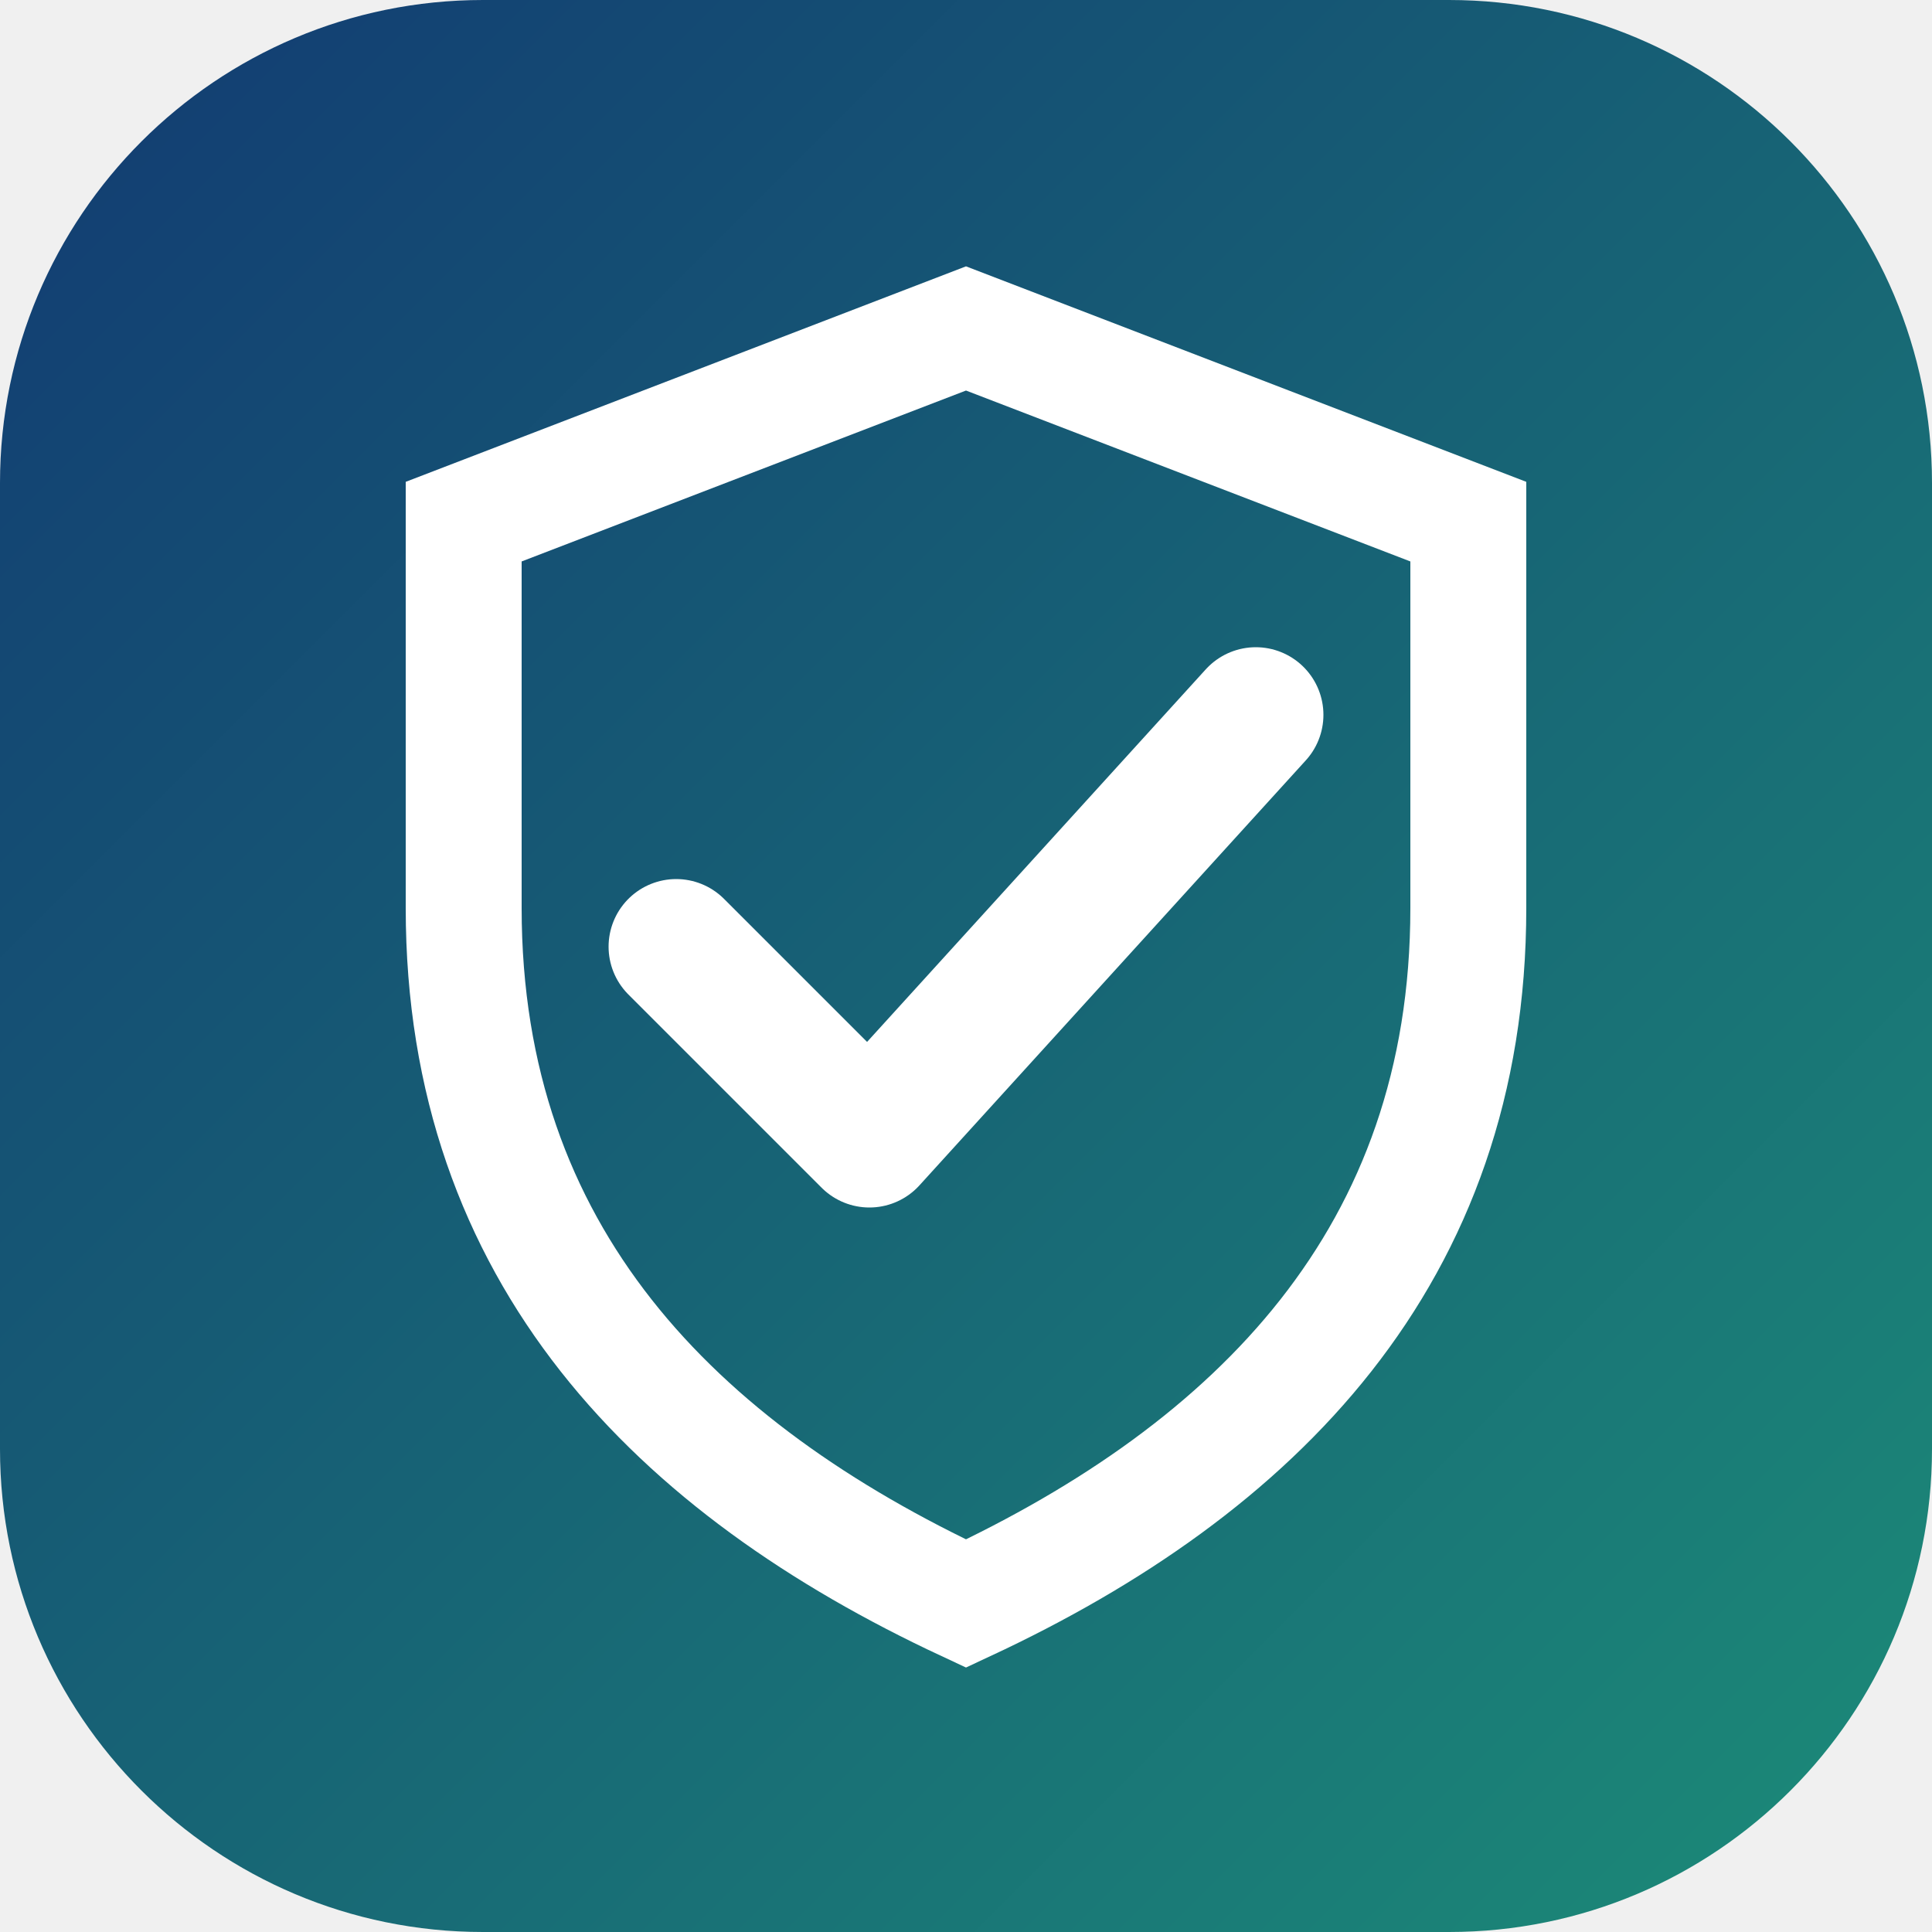
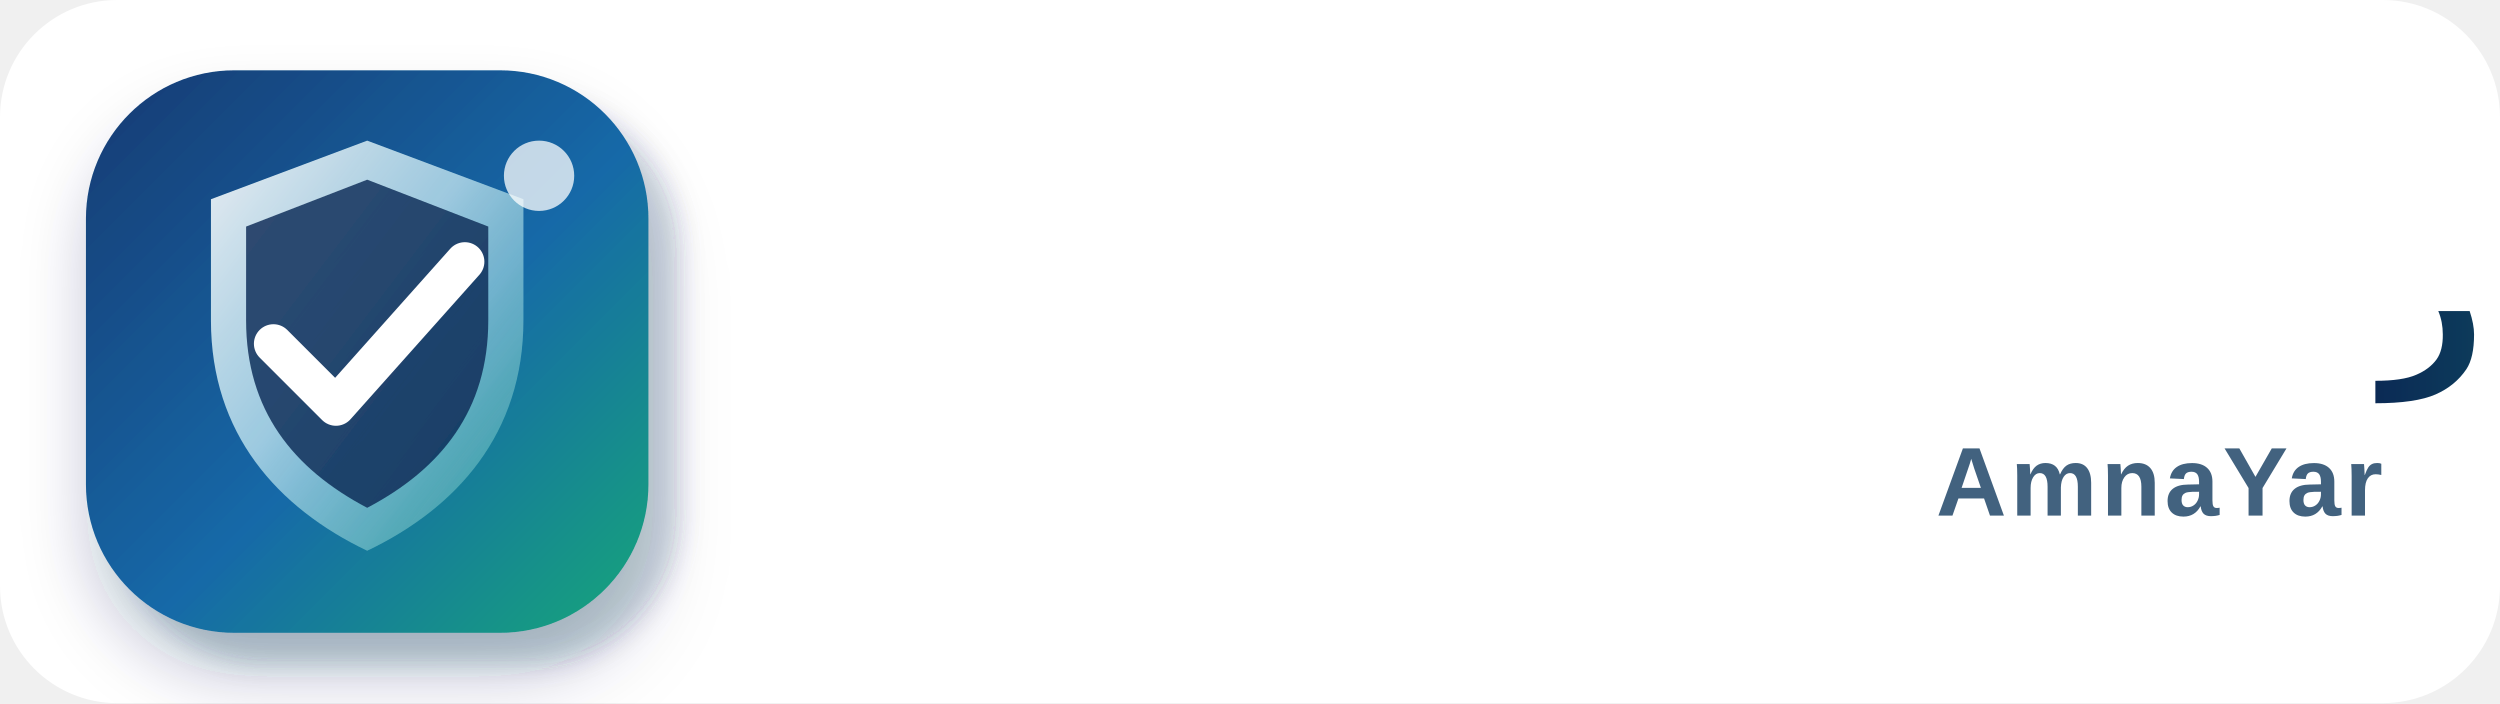
- <svg xmlns="http://www.w3.org/2000/svg" viewBox="0 0 100 100">
+ <svg xmlns="http://www.w3.org/2000/svg" viewBox="0 0 640 180" role="img" aria-labelledby="title desc">
  <defs>
-     <linearGradient id="g" x1="0" y1="0" x2="1" y2="1">
+     <linearGradient id="bg" x1="0" y1="0" x2="1" y2="1">
      <stop stop-color="#123A72" />
-       <stop offset="1" stop-color="#1C8C78" />
+       <stop offset="0.55" stop-color="#1469A8" />
+       <stop offset="1" stop-color="#18A67A" />
    </linearGradient>
+     <linearGradient id="shine" x1="0" y1="0" x2="1" y2="1">
+       <stop stop-color="#ffffff" stop-opacity=".95" />
+       <stop offset=".45" stop-color="#dffcff" stop-opacity=".7" />
+       <stop offset="1" stop-color="#8ee1cf" stop-opacity=".25" />
+     </linearGradient>
+     <linearGradient id="text" x1="0" y1="0" x2="1" y2="0">
+       <stop stop-color="#0B2A55" />
+       <stop offset="1" stop-color="#159078" />
+     </linearGradient>
+     <filter id="shadow" x="-30%" y="-30%" width="160%" height="170%">
+       <feDropShadow dx="0" dy="10" stdDeviation="8" flood-color="#0b2a55" flood-opacity=".22" />
+     </filter>
+     <filter id="soft" x="-30%" y="-30%" width="160%" height="170%">
+       <feGaussianBlur stdDeviation="3" />
+     </filter>
  </defs>
-   <rect width="100" height="100" rx="25" fill="url(#g)" />
-   <path d="M50 17 76 27v20c0 18-11 29-26 36C35 76 24 65 24 47V27z" fill="none" stroke="#fff" stroke-width="6" />
-   <path d="m35 49 10 10 20-22" fill="none" stroke="#fff" stroke-width="7" stroke-linecap="round" stroke-linejoin="round" />
+   <rect width="640" height="180" rx="30" fill="#fff" />
+   <g transform="translate(22 18)" filter="url(#shadow)">
+     <rect x="8" y="8" width="144" height="144" rx="38" fill="#082650" opacity=".18" filter="url(#soft)" />
+     <rect x="0" y="0" width="144" height="144" rx="38" fill="url(#bg)" />
+     <path d="M72 18 112 33v31c0 29-17 48-40 59C49 112 32 93 32 64V33z" fill="url(#shine)" opacity=".95" />
+     <path d="M72 28 103 40v24c0 23-12 38-31 48-19-10-31-25-31-48V40z" fill="#0B2A55" opacity=".82" />
+     <path d="m48 70 16 16 33-37" fill="none" stroke="#fff" stroke-width="10" stroke-linecap="round" stroke-linejoin="round" />
+     <circle cx="116" cy="27" r="9" fill="#fff" opacity=".75" />
+   </g>
+   <g font-family="Tahoma, Arial, sans-serif">
+     <text x="610" y="92" text-anchor="end" direction="rtl" fill="url(#text)" font-size="46" font-weight="800">امنا یار</text>
+     <text x="610" y="132" text-anchor="end" fill="#42627f" font-size="25" font-weight="700" letter-spacing="1">AmnaYar</text>
+   </g>
</svg>
